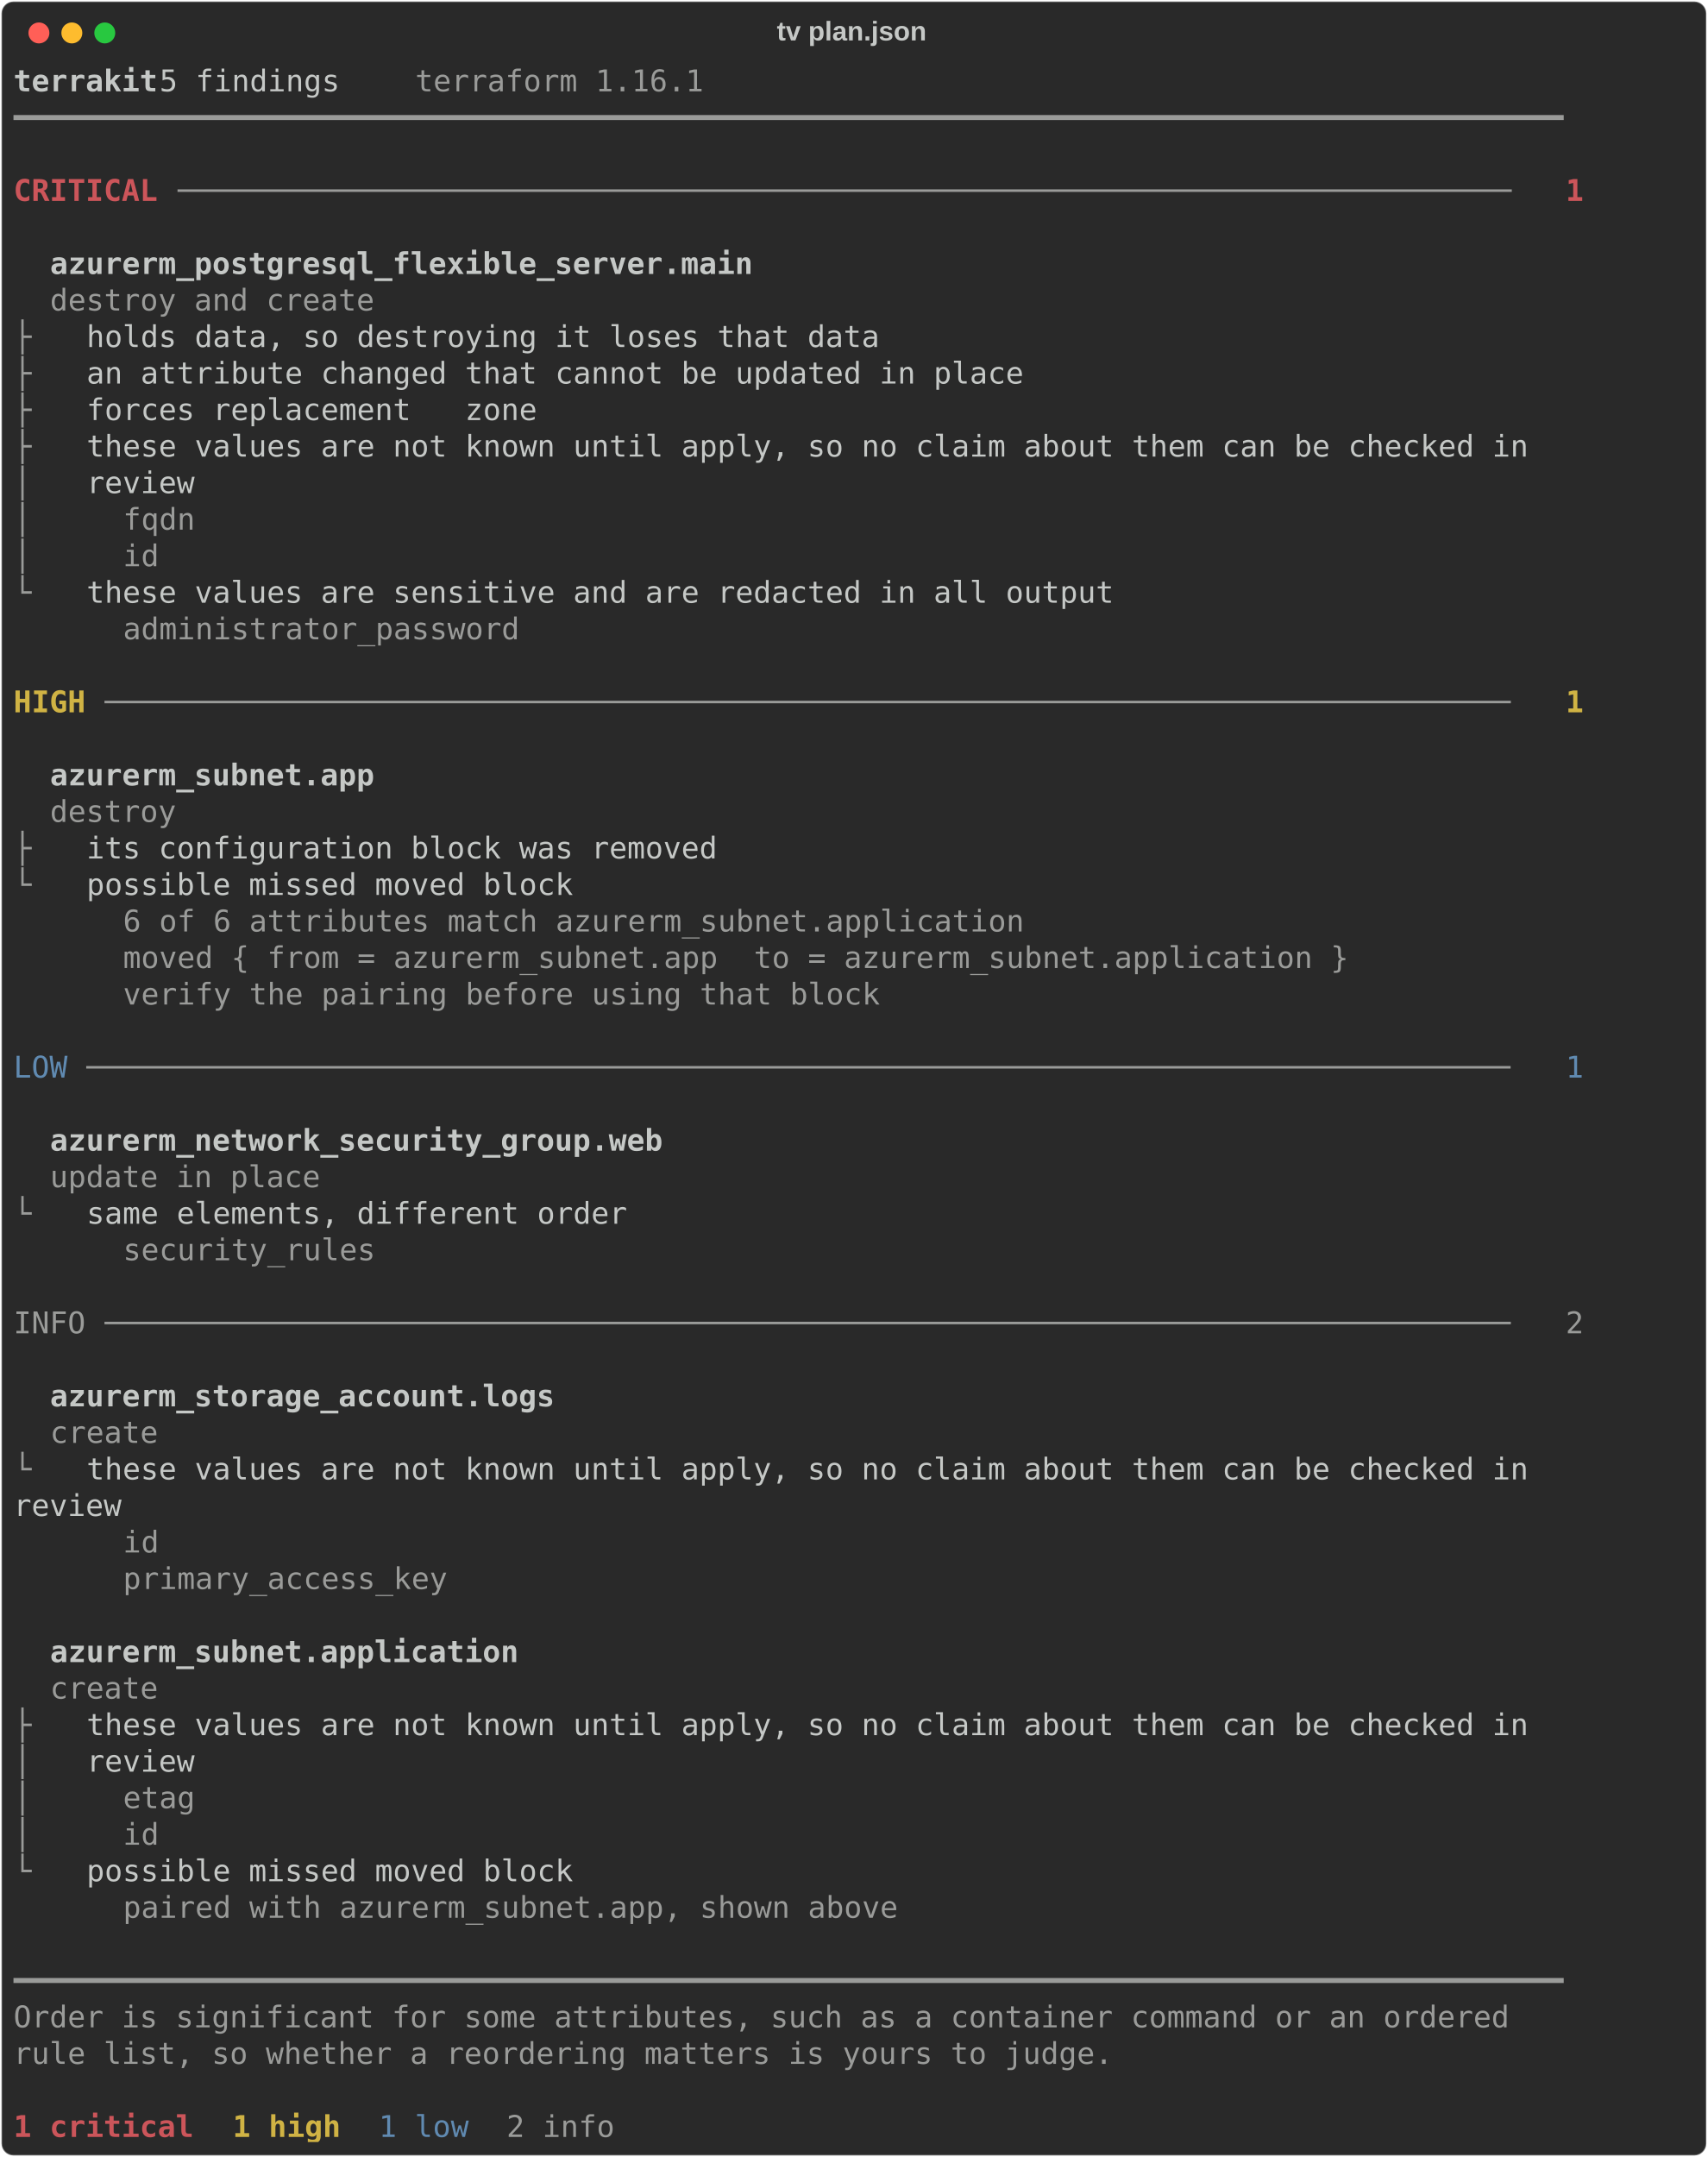
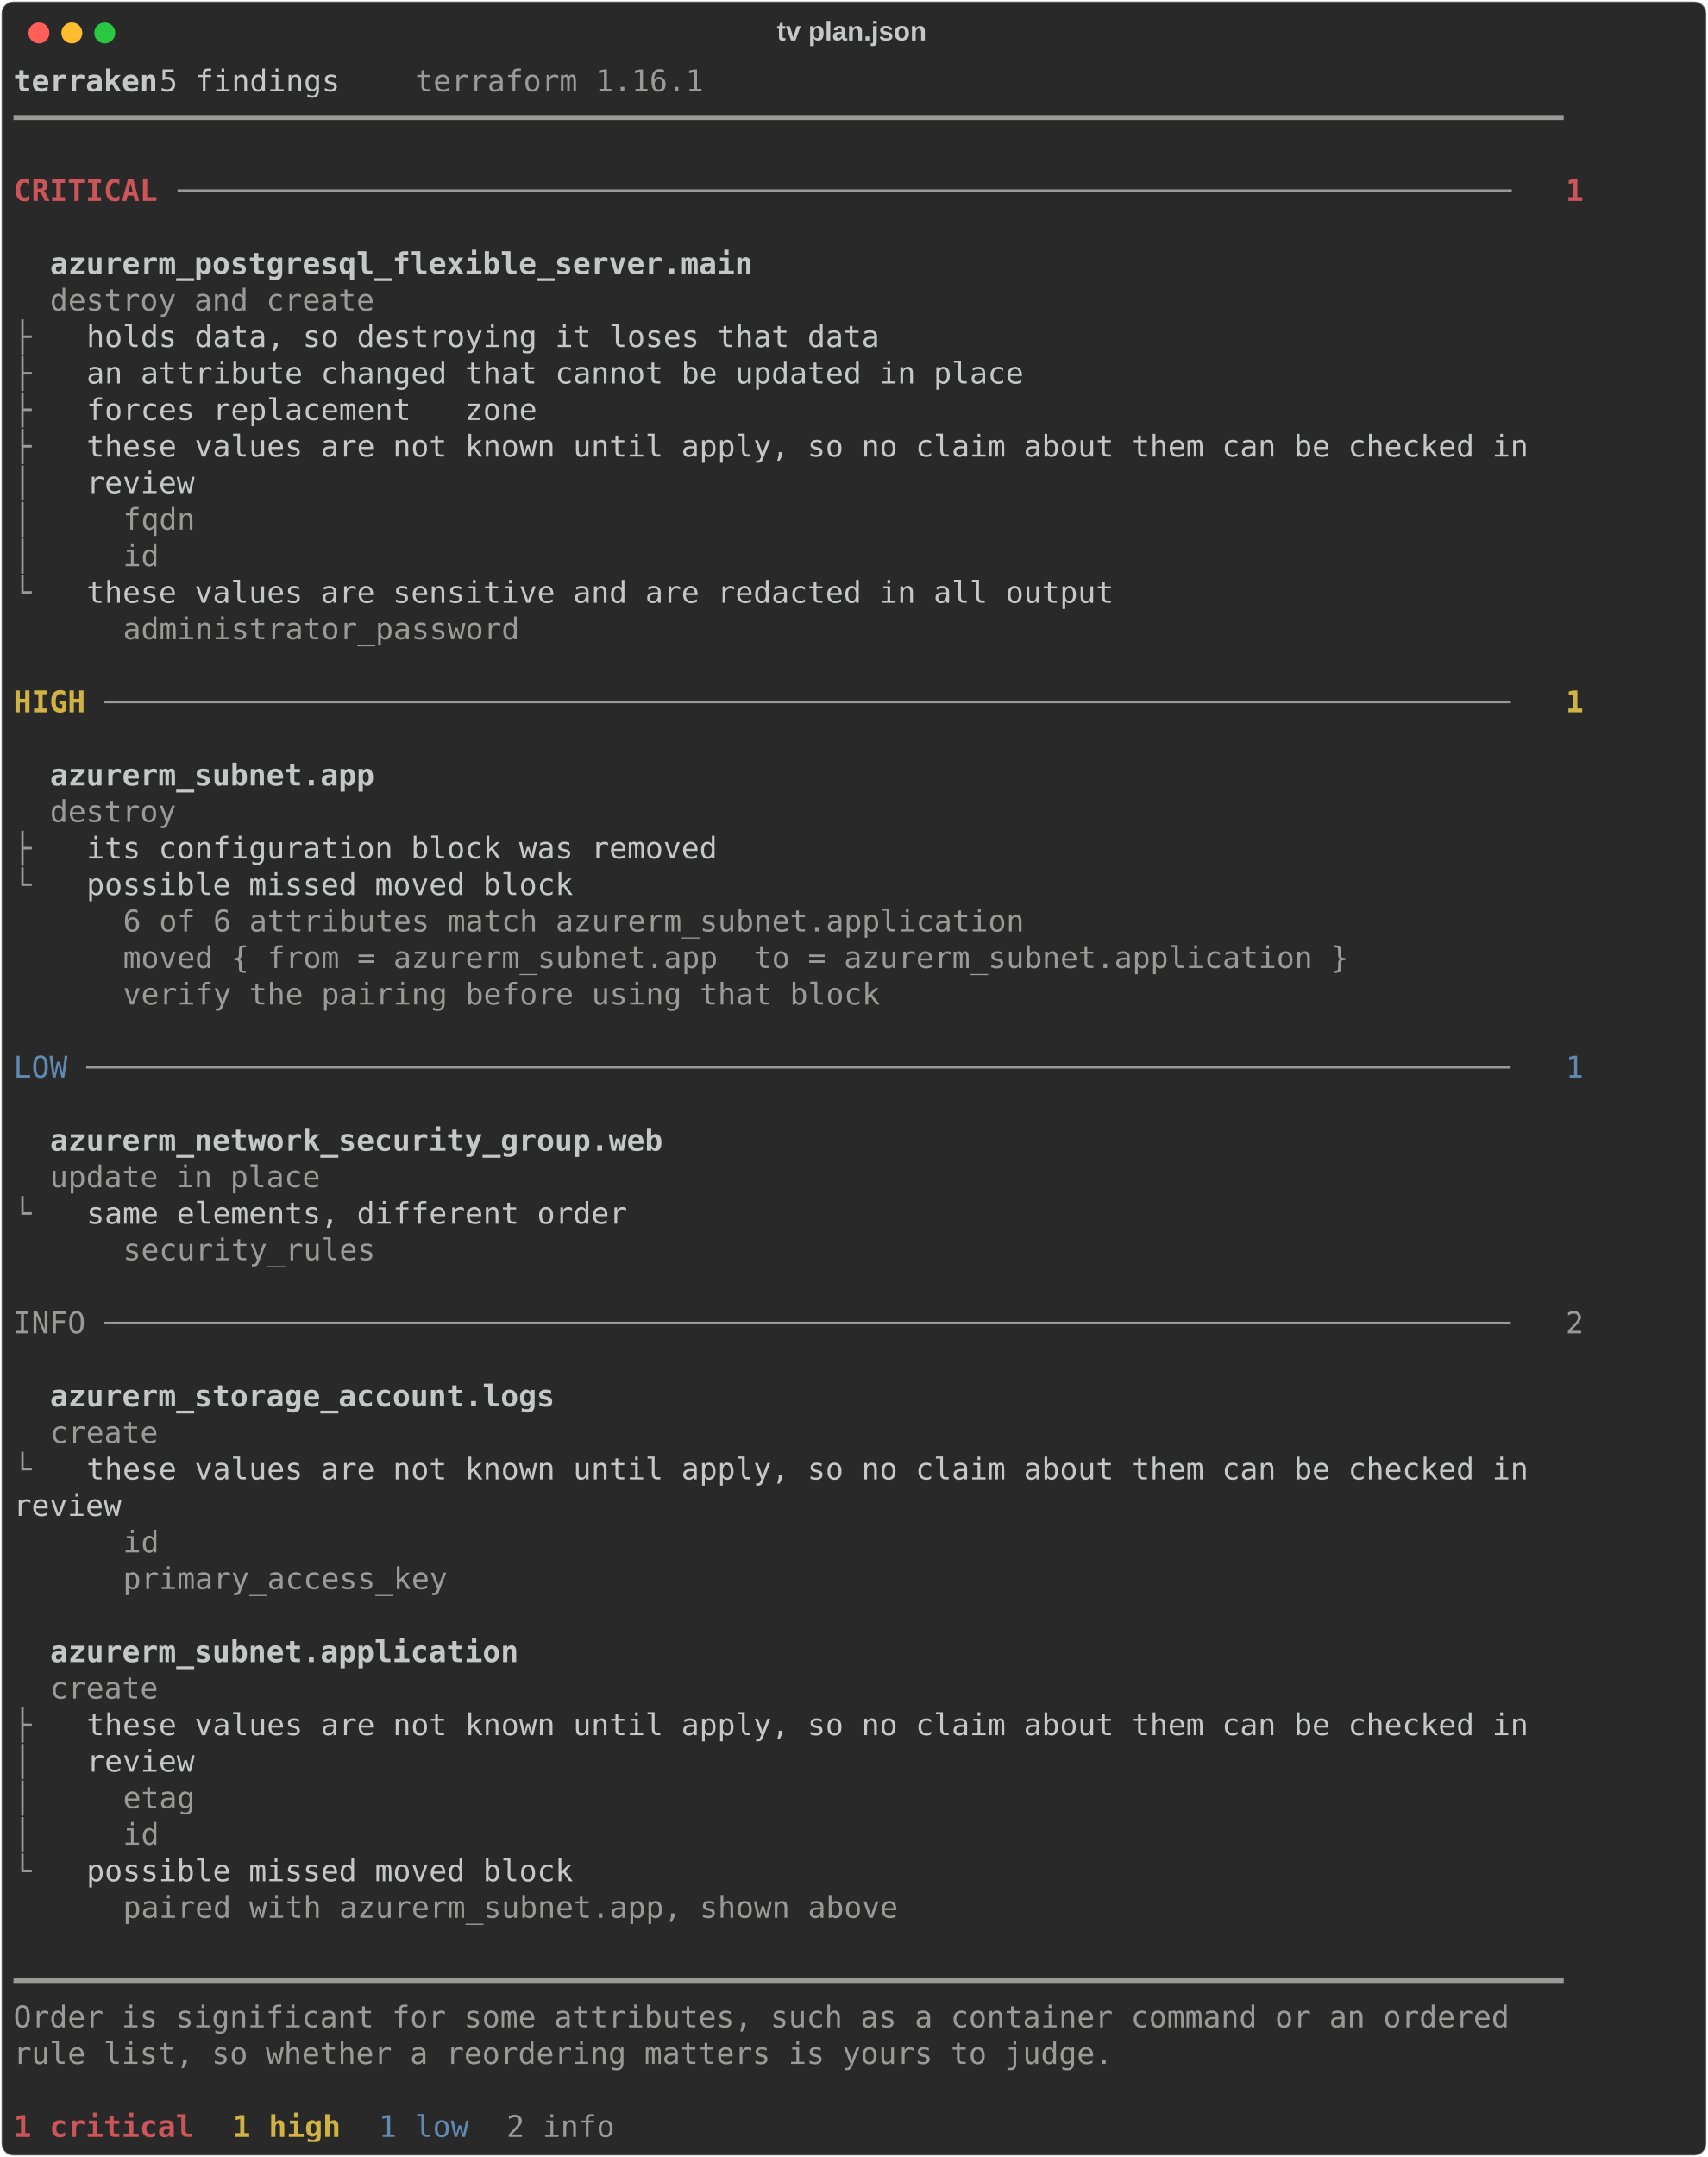
<svg xmlns="http://www.w3.org/2000/svg" class="rich-terminal" viewBox="0 0 1141 1440.8">
  <style>

    @font-face {
        font-family: "Fira Code";
        src: local("FiraCode-Regular"),
                url("https://cdnjs.cloudflare.com/ajax/libs/firacode/6.2.0/woff2/FiraCode-Regular.woff2") format("woff2"),
                url("https://cdnjs.cloudflare.com/ajax/libs/firacode/6.2.0/woff/FiraCode-Regular.woff") format("woff");
        font-style: normal;
        font-weight: 400;
    }
    @font-face {
        font-family: "Fira Code";
        src: local("FiraCode-Bold"),
                url("https://cdnjs.cloudflare.com/ajax/libs/firacode/6.2.0/woff2/FiraCode-Bold.woff2") format("woff2"),
                url("https://cdnjs.cloudflare.com/ajax/libs/firacode/6.2.0/woff/FiraCode-Bold.woff") format("woff");
        font-style: bold;
        font-weight: 700;
    }

    .terminal-285884490-matrix {
        font-family: Fira Code, monospace;
        font-size: 20px;
        line-height: 24.4px;
        font-variant-east-asian: full-width;
    }

    .terminal-285884490-title {
        font-size: 18px;
        font-weight: bold;
        font-family: arial;
    }

    .terminal-285884490-r1 { fill: #c5c8c6;font-weight: bold }
.terminal-285884490-r2 { fill: #c5c8c6 }
.terminal-285884490-r3 { fill: #9a9b99 }
.terminal-285884490-r4 { fill: #cc555a;font-weight: bold }
.terminal-285884490-r5 { fill: #d0b344;font-weight: bold }
.terminal-285884490-r6 { fill: #608ab1 }
    </style>
  <defs>
    <clipPath id="terminal-285884490-clip-terminal">
      <rect x="0" y="0" width="1121.4" height="1389.8" />
    </clipPath>
    <clipPath id="terminal-285884490-line-0">
      <rect x="0" y="1.5" width="1122.4" height="24.65" />
    </clipPath>
    <clipPath id="terminal-285884490-line-1">
      <rect x="0" y="25.9" width="1122.4" height="24.65" />
    </clipPath>
    <clipPath id="terminal-285884490-line-2">
      <rect x="0" y="50.3" width="1122.4" height="24.65" />
    </clipPath>
    <clipPath id="terminal-285884490-line-3">
      <rect x="0" y="74.7" width="1122.4" height="24.65" />
    </clipPath>
    <clipPath id="terminal-285884490-line-4">
      <rect x="0" y="99.1" width="1122.4" height="24.65" />
    </clipPath>
    <clipPath id="terminal-285884490-line-5">
      <rect x="0" y="123.5" width="1122.4" height="24.65" />
    </clipPath>
    <clipPath id="terminal-285884490-line-6">
      <rect x="0" y="147.9" width="1122.4" height="24.65" />
    </clipPath>
    <clipPath id="terminal-285884490-line-7">
      <rect x="0" y="172.3" width="1122.4" height="24.65" />
    </clipPath>
    <clipPath id="terminal-285884490-line-8">
      <rect x="0" y="196.7" width="1122.4" height="24.65" />
    </clipPath>
    <clipPath id="terminal-285884490-line-9">
      <rect x="0" y="221.1" width="1122.4" height="24.65" />
    </clipPath>
    <clipPath id="terminal-285884490-line-10">
      <rect x="0" y="245.5" width="1122.4" height="24.65" />
    </clipPath>
    <clipPath id="terminal-285884490-line-11">
      <rect x="0" y="269.9" width="1122.4" height="24.65" />
    </clipPath>
    <clipPath id="terminal-285884490-line-12">
      <rect x="0" y="294.3" width="1122.4" height="24.65" />
    </clipPath>
    <clipPath id="terminal-285884490-line-13">
      <rect x="0" y="318.7" width="1122.4" height="24.65" />
    </clipPath>
    <clipPath id="terminal-285884490-line-14">
      <rect x="0" y="343.1" width="1122.4" height="24.65" />
    </clipPath>
    <clipPath id="terminal-285884490-line-15">
      <rect x="0" y="367.5" width="1122.4" height="24.65" />
    </clipPath>
    <clipPath id="terminal-285884490-line-16">
      <rect x="0" y="391.9" width="1122.4" height="24.65" />
    </clipPath>
    <clipPath id="terminal-285884490-line-17">
      <rect x="0" y="416.3" width="1122.4" height="24.65" />
    </clipPath>
    <clipPath id="terminal-285884490-line-18">
      <rect x="0" y="440.7" width="1122.4" height="24.65" />
    </clipPath>
    <clipPath id="terminal-285884490-line-19">
      <rect x="0" y="465.1" width="1122.4" height="24.65" />
    </clipPath>
    <clipPath id="terminal-285884490-line-20">
      <rect x="0" y="489.5" width="1122.4" height="24.65" />
    </clipPath>
    <clipPath id="terminal-285884490-line-21">
      <rect x="0" y="513.9" width="1122.4" height="24.65" />
    </clipPath>
    <clipPath id="terminal-285884490-line-22">
      <rect x="0" y="538.3" width="1122.4" height="24.65" />
    </clipPath>
    <clipPath id="terminal-285884490-line-23">
      <rect x="0" y="562.7" width="1122.4" height="24.65" />
    </clipPath>
    <clipPath id="terminal-285884490-line-24">
      <rect x="0" y="587.1" width="1122.4" height="24.65" />
    </clipPath>
    <clipPath id="terminal-285884490-line-25">
      <rect x="0" y="611.5" width="1122.4" height="24.65" />
    </clipPath>
    <clipPath id="terminal-285884490-line-26">
      <rect x="0" y="635.9" width="1122.4" height="24.65" />
    </clipPath>
    <clipPath id="terminal-285884490-line-27">
      <rect x="0" y="660.3" width="1122.4" height="24.65" />
    </clipPath>
    <clipPath id="terminal-285884490-line-28">
      <rect x="0" y="684.7" width="1122.4" height="24.65" />
    </clipPath>
    <clipPath id="terminal-285884490-line-29">
      <rect x="0" y="709.1" width="1122.4" height="24.65" />
    </clipPath>
    <clipPath id="terminal-285884490-line-30">
      <rect x="0" y="733.5" width="1122.4" height="24.65" />
    </clipPath>
    <clipPath id="terminal-285884490-line-31">
      <rect x="0" y="757.9" width="1122.4" height="24.65" />
    </clipPath>
    <clipPath id="terminal-285884490-line-32">
      <rect x="0" y="782.3" width="1122.4" height="24.65" />
    </clipPath>
    <clipPath id="terminal-285884490-line-33">
      <rect x="0" y="806.7" width="1122.4" height="24.65" />
    </clipPath>
    <clipPath id="terminal-285884490-line-34">
      <rect x="0" y="831.1" width="1122.4" height="24.65" />
    </clipPath>
    <clipPath id="terminal-285884490-line-35">
      <rect x="0" y="855.5" width="1122.4" height="24.65" />
    </clipPath>
    <clipPath id="terminal-285884490-line-36">
      <rect x="0" y="879.9" width="1122.4" height="24.65" />
    </clipPath>
    <clipPath id="terminal-285884490-line-37">
      <rect x="0" y="904.3" width="1122.4" height="24.65" />
    </clipPath>
    <clipPath id="terminal-285884490-line-38">
      <rect x="0" y="928.7" width="1122.4" height="24.65" />
    </clipPath>
    <clipPath id="terminal-285884490-line-39">
      <rect x="0" y="953.1" width="1122.4" height="24.65" />
    </clipPath>
    <clipPath id="terminal-285884490-line-40">
      <rect x="0" y="977.5" width="1122.4" height="24.65" />
    </clipPath>
    <clipPath id="terminal-285884490-line-41">
      <rect x="0" y="1001.9" width="1122.4" height="24.65" />
    </clipPath>
    <clipPath id="terminal-285884490-line-42">
      <rect x="0" y="1026.3" width="1122.4" height="24.65" />
    </clipPath>
    <clipPath id="terminal-285884490-line-43">
      <rect x="0" y="1050.7" width="1122.4" height="24.65" />
    </clipPath>
    <clipPath id="terminal-285884490-line-44">
      <rect x="0" y="1075.1" width="1122.4" height="24.65" />
    </clipPath>
    <clipPath id="terminal-285884490-line-45">
      <rect x="0" y="1099.5" width="1122.4" height="24.65" />
    </clipPath>
    <clipPath id="terminal-285884490-line-46">
      <rect x="0" y="1123.9" width="1122.4" height="24.65" />
    </clipPath>
    <clipPath id="terminal-285884490-line-47">
      <rect x="0" y="1148.3" width="1122.4" height="24.65" />
    </clipPath>
    <clipPath id="terminal-285884490-line-48">
      <rect x="0" y="1172.7" width="1122.4" height="24.65" />
    </clipPath>
    <clipPath id="terminal-285884490-line-49">
      <rect x="0" y="1197.1" width="1122.4" height="24.65" />
    </clipPath>
    <clipPath id="terminal-285884490-line-50">
      <rect x="0" y="1221.5" width="1122.4" height="24.65" />
    </clipPath>
    <clipPath id="terminal-285884490-line-51">
      <rect x="0" y="1245.9" width="1122.4" height="24.65" />
    </clipPath>
    <clipPath id="terminal-285884490-line-52">
      <rect x="0" y="1270.3" width="1122.4" height="24.65" />
    </clipPath>
    <clipPath id="terminal-285884490-line-53">
      <rect x="0" y="1294.7" width="1122.4" height="24.65" />
    </clipPath>
    <clipPath id="terminal-285884490-line-54">
      <rect x="0" y="1319.1" width="1122.4" height="24.65" />
    </clipPath>
    <clipPath id="terminal-285884490-line-55">
      <rect x="0" y="1343.5" width="1122.4" height="24.65" />
    </clipPath>
  </defs>
  <rect fill="#292929" stroke="rgba(255,255,255,0.35)" stroke-width="1" x="1" y="1" width="1139" height="1438.8" rx="8" />
  <text class="terminal-285884490-title" fill="#c5c8c6" text-anchor="middle" x="569" y="27">tv plan.json</text>
  <g transform="translate(26,22)">
    <circle cx="0" cy="0" r="7" fill="#ff5f57" />
    <circle cx="22" cy="0" r="7" fill="#febc2e" />
    <circle cx="44" cy="0" r="7" fill="#28c840" />
  </g>
  <g transform="translate(9, 41)" clip-path="url(#terminal-285884490-clip-terminal)">
    <g class="terminal-285884490-matrix">
-       <text class="terminal-285884490-r1" x="0" y="20" textLength="97.6" clip-path="url(#terminal-285884490-line-0)">terrakit</text>
+       <text class="terminal-285884490-r1" x="0" y="20" textLength="97.6" clip-path="url(#terminal-285884490-line-0)">terraken</text>
      <text class="terminal-285884490-r2" x="97.6" y="20" textLength="170.8" clip-path="url(#terminal-285884490-line-0)">  5 findings  </text>
      <text class="terminal-285884490-r3" x="268.4" y="20" textLength="195.2" clip-path="url(#terminal-285884490-line-0)">terraform 1.16.1</text>
      <text class="terminal-285884490-r2" x="1122.4" y="20" textLength="12.2" clip-path="url(#terminal-285884490-line-0)">
</text>
      <text class="terminal-285884490-r3" x="0" y="44.4" textLength="1049.2" clip-path="url(#terminal-285884490-line-1)">━━━━━━━━━━━━━━━━━━━━━━━━━━━━━━━━━━━━━━━━━━━━━━━━━━━━━━━━━━━━━━━━━━━━━━━━━━━━━━━━━━━━━━</text>
      <text class="terminal-285884490-r2" x="1122.4" y="44.4" textLength="12.2" clip-path="url(#terminal-285884490-line-1)">
</text>
      <text class="terminal-285884490-r2" x="1122.4" y="68.8" textLength="12.2" clip-path="url(#terminal-285884490-line-2)">
</text>
      <text class="terminal-285884490-r4" x="0" y="93.2" textLength="97.6" clip-path="url(#terminal-285884490-line-3)">CRITICAL</text>
      <text class="terminal-285884490-r3" x="109.8" y="93.2" textLength="902.8" clip-path="url(#terminal-285884490-line-3)">──────────────────────────────────────────────────────────────────────────</text>
      <text class="terminal-285884490-r4" x="1037" y="93.2" textLength="12.2" clip-path="url(#terminal-285884490-line-3)">1</text>
      <text class="terminal-285884490-r2" x="1122.4" y="93.2" textLength="12.2" clip-path="url(#terminal-285884490-line-3)">
</text>
      <text class="terminal-285884490-r2" x="1122.4" y="117.6" textLength="12.2" clip-path="url(#terminal-285884490-line-4)">
</text>
      <text class="terminal-285884490-r1" x="24.4" y="142" textLength="475.8" clip-path="url(#terminal-285884490-line-5)">azurerm_postgresql_flexible_server.main</text>
      <text class="terminal-285884490-r2" x="1122.4" y="142" textLength="12.2" clip-path="url(#terminal-285884490-line-5)">
</text>
      <text class="terminal-285884490-r3" x="24.4" y="166.4" textLength="219.6" clip-path="url(#terminal-285884490-line-6)">destroy and create</text>
      <text class="terminal-285884490-r2" x="1122.4" y="166.4" textLength="12.2" clip-path="url(#terminal-285884490-line-6)">
</text>
      <text class="terminal-285884490-r3" x="0" y="190.8" textLength="48.8" clip-path="url(#terminal-285884490-line-7)">  ├ </text>
      <text class="terminal-285884490-r2" x="48.8" y="190.8" textLength="536.8" clip-path="url(#terminal-285884490-line-7)">holds data, so destroying it loses that data</text>
      <text class="terminal-285884490-r2" x="1122.4" y="190.8" textLength="12.2" clip-path="url(#terminal-285884490-line-7)">
</text>
      <text class="terminal-285884490-r3" x="0" y="215.2" textLength="48.8" clip-path="url(#terminal-285884490-line-8)">  ├ </text>
      <text class="terminal-285884490-r2" x="48.8" y="215.2" textLength="634.4" clip-path="url(#terminal-285884490-line-8)">an attribute changed that cannot be updated in place</text>
      <text class="terminal-285884490-r2" x="1122.4" y="215.2" textLength="12.2" clip-path="url(#terminal-285884490-line-8)">
</text>
      <text class="terminal-285884490-r3" x="0" y="239.6" textLength="48.8" clip-path="url(#terminal-285884490-line-9)">  ├ </text>
      <text class="terminal-285884490-r2" x="48.8" y="239.6" textLength="305" clip-path="url(#terminal-285884490-line-9)">forces replacement   zone</text>
      <text class="terminal-285884490-r2" x="1122.4" y="239.6" textLength="12.2" clip-path="url(#terminal-285884490-line-9)">
</text>
      <text class="terminal-285884490-r3" x="0" y="264" textLength="48.8" clip-path="url(#terminal-285884490-line-10)">  ├ </text>
      <text class="terminal-285884490-r2" x="48.8" y="264" textLength="976" clip-path="url(#terminal-285884490-line-10)">these values are not known until apply, so no claim about them can be checked in</text>
      <text class="terminal-285884490-r2" x="1122.4" y="264" textLength="12.2" clip-path="url(#terminal-285884490-line-10)">
</text>
      <text class="terminal-285884490-r3" x="0" y="288.4" textLength="48.8" clip-path="url(#terminal-285884490-line-11)">  │ </text>
      <text class="terminal-285884490-r2" x="48.8" y="288.4" textLength="73.2" clip-path="url(#terminal-285884490-line-11)">review</text>
      <text class="terminal-285884490-r2" x="1122.4" y="288.4" textLength="12.2" clip-path="url(#terminal-285884490-line-11)">
</text>
      <text class="terminal-285884490-r3" x="0" y="312.8" textLength="73.2" clip-path="url(#terminal-285884490-line-12)">  │   </text>
      <text class="terminal-285884490-r3" x="73.2" y="312.8" textLength="48.8" clip-path="url(#terminal-285884490-line-12)">fqdn</text>
      <text class="terminal-285884490-r2" x="1122.4" y="312.8" textLength="12.2" clip-path="url(#terminal-285884490-line-12)">
</text>
      <text class="terminal-285884490-r3" x="0" y="337.2" textLength="73.2" clip-path="url(#terminal-285884490-line-13)">  │   </text>
      <text class="terminal-285884490-r3" x="73.2" y="337.2" textLength="24.4" clip-path="url(#terminal-285884490-line-13)">id</text>
      <text class="terminal-285884490-r2" x="1122.4" y="337.2" textLength="12.2" clip-path="url(#terminal-285884490-line-13)">
</text>
      <text class="terminal-285884490-r3" x="0" y="361.6" textLength="48.8" clip-path="url(#terminal-285884490-line-14)">  └ </text>
      <text class="terminal-285884490-r2" x="48.8" y="361.6" textLength="695.4" clip-path="url(#terminal-285884490-line-14)">these values are sensitive and are redacted in all output</text>
      <text class="terminal-285884490-r2" x="1122.4" y="361.6" textLength="12.2" clip-path="url(#terminal-285884490-line-14)">
</text>
      <text class="terminal-285884490-r3" x="73.2" y="386" textLength="268.4" clip-path="url(#terminal-285884490-line-15)">administrator_password</text>
      <text class="terminal-285884490-r2" x="1122.4" y="386" textLength="12.2" clip-path="url(#terminal-285884490-line-15)">
</text>
      <text class="terminal-285884490-r2" x="1122.4" y="410.4" textLength="12.2" clip-path="url(#terminal-285884490-line-16)">
</text>
      <text class="terminal-285884490-r5" x="0" y="434.8" textLength="48.8" clip-path="url(#terminal-285884490-line-17)">HIGH</text>
      <text class="terminal-285884490-r3" x="61" y="434.8" textLength="951.6" clip-path="url(#terminal-285884490-line-17)">──────────────────────────────────────────────────────────────────────────────</text>
      <text class="terminal-285884490-r5" x="1037" y="434.8" textLength="12.2" clip-path="url(#terminal-285884490-line-17)">1</text>
      <text class="terminal-285884490-r2" x="1122.4" y="434.8" textLength="12.2" clip-path="url(#terminal-285884490-line-17)">
</text>
      <text class="terminal-285884490-r2" x="1122.4" y="459.2" textLength="12.2" clip-path="url(#terminal-285884490-line-18)">
</text>
      <text class="terminal-285884490-r1" x="24.4" y="483.6" textLength="219.6" clip-path="url(#terminal-285884490-line-19)">azurerm_subnet.app</text>
      <text class="terminal-285884490-r2" x="1122.4" y="483.6" textLength="12.2" clip-path="url(#terminal-285884490-line-19)">
</text>
      <text class="terminal-285884490-r3" x="24.4" y="508" textLength="85.4" clip-path="url(#terminal-285884490-line-20)">destroy</text>
      <text class="terminal-285884490-r2" x="1122.4" y="508" textLength="12.2" clip-path="url(#terminal-285884490-line-20)">
</text>
      <text class="terminal-285884490-r3" x="0" y="532.4" textLength="48.8" clip-path="url(#terminal-285884490-line-21)">  ├ </text>
      <text class="terminal-285884490-r2" x="48.8" y="532.4" textLength="427" clip-path="url(#terminal-285884490-line-21)">its configuration block was removed</text>
      <text class="terminal-285884490-r2" x="1122.4" y="532.4" textLength="12.2" clip-path="url(#terminal-285884490-line-21)">
</text>
      <text class="terminal-285884490-r3" x="0" y="556.8" textLength="48.8" clip-path="url(#terminal-285884490-line-22)">  └ </text>
      <text class="terminal-285884490-r2" x="48.8" y="556.8" textLength="329.4" clip-path="url(#terminal-285884490-line-22)">possible missed moved block</text>
      <text class="terminal-285884490-r2" x="1122.4" y="556.8" textLength="12.2" clip-path="url(#terminal-285884490-line-22)">
</text>
      <text class="terminal-285884490-r3" x="73.2" y="581.2" textLength="610" clip-path="url(#terminal-285884490-line-23)">6 of 6 attributes match azurerm_subnet.application</text>
      <text class="terminal-285884490-r2" x="1122.4" y="581.2" textLength="12.2" clip-path="url(#terminal-285884490-line-23)">
</text>
      <text class="terminal-285884490-r3" x="73.2" y="605.6" textLength="829.6" clip-path="url(#terminal-285884490-line-24)">moved { from = azurerm_subnet.app  to = azurerm_subnet.application }</text>
      <text class="terminal-285884490-r2" x="1122.4" y="605.6" textLength="12.2" clip-path="url(#terminal-285884490-line-24)">
</text>
      <text class="terminal-285884490-r3" x="73.2" y="630" textLength="512.4" clip-path="url(#terminal-285884490-line-25)">verify the pairing before using that block</text>
      <text class="terminal-285884490-r2" x="1122.4" y="630" textLength="12.2" clip-path="url(#terminal-285884490-line-25)">
</text>
      <text class="terminal-285884490-r2" x="1122.4" y="654.4" textLength="12.2" clip-path="url(#terminal-285884490-line-26)">
</text>
      <text class="terminal-285884490-r6" x="0" y="678.8" textLength="36.6" clip-path="url(#terminal-285884490-line-27)">LOW</text>
      <text class="terminal-285884490-r3" x="48.8" y="678.8" textLength="963.8" clip-path="url(#terminal-285884490-line-27)">───────────────────────────────────────────────────────────────────────────────</text>
      <text class="terminal-285884490-r6" x="1037" y="678.8" textLength="12.2" clip-path="url(#terminal-285884490-line-27)">1</text>
      <text class="terminal-285884490-r2" x="1122.4" y="678.8" textLength="12.2" clip-path="url(#terminal-285884490-line-27)">
</text>
      <text class="terminal-285884490-r2" x="1122.4" y="703.2" textLength="12.2" clip-path="url(#terminal-285884490-line-28)">
</text>
      <text class="terminal-285884490-r1" x="24.4" y="727.6" textLength="414.8" clip-path="url(#terminal-285884490-line-29)">azurerm_network_security_group.web</text>
      <text class="terminal-285884490-r2" x="1122.4" y="727.6" textLength="12.2" clip-path="url(#terminal-285884490-line-29)">
</text>
      <text class="terminal-285884490-r3" x="24.4" y="752" textLength="183" clip-path="url(#terminal-285884490-line-30)">update in place</text>
      <text class="terminal-285884490-r2" x="1122.4" y="752" textLength="12.2" clip-path="url(#terminal-285884490-line-30)">
</text>
      <text class="terminal-285884490-r3" x="0" y="776.4" textLength="48.8" clip-path="url(#terminal-285884490-line-31)">  └ </text>
      <text class="terminal-285884490-r2" x="48.8" y="776.4" textLength="366" clip-path="url(#terminal-285884490-line-31)">same elements, different order</text>
      <text class="terminal-285884490-r2" x="1122.4" y="776.4" textLength="12.2" clip-path="url(#terminal-285884490-line-31)">
</text>
      <text class="terminal-285884490-r3" x="73.2" y="800.8" textLength="170.8" clip-path="url(#terminal-285884490-line-32)">security_rules</text>
      <text class="terminal-285884490-r2" x="1122.4" y="800.8" textLength="12.2" clip-path="url(#terminal-285884490-line-32)">
</text>
      <text class="terminal-285884490-r2" x="1122.4" y="825.2" textLength="12.2" clip-path="url(#terminal-285884490-line-33)">
</text>
      <text class="terminal-285884490-r3" x="0" y="849.6" textLength="48.8" clip-path="url(#terminal-285884490-line-34)">INFO</text>
      <text class="terminal-285884490-r3" x="61" y="849.6" textLength="951.6" clip-path="url(#terminal-285884490-line-34)">──────────────────────────────────────────────────────────────────────────────</text>
      <text class="terminal-285884490-r3" x="1037" y="849.6" textLength="12.2" clip-path="url(#terminal-285884490-line-34)">2</text>
      <text class="terminal-285884490-r2" x="1122.4" y="849.6" textLength="12.2" clip-path="url(#terminal-285884490-line-34)">
</text>
      <text class="terminal-285884490-r2" x="1122.4" y="874" textLength="12.2" clip-path="url(#terminal-285884490-line-35)">
</text>
      <text class="terminal-285884490-r1" x="24.4" y="898.4" textLength="341.6" clip-path="url(#terminal-285884490-line-36)">azurerm_storage_account.logs</text>
      <text class="terminal-285884490-r2" x="1122.4" y="898.4" textLength="12.2" clip-path="url(#terminal-285884490-line-36)">
</text>
      <text class="terminal-285884490-r3" x="24.4" y="922.8" textLength="73.2" clip-path="url(#terminal-285884490-line-37)">create</text>
      <text class="terminal-285884490-r2" x="1122.4" y="922.8" textLength="12.2" clip-path="url(#terminal-285884490-line-37)">
</text>
      <text class="terminal-285884490-r3" x="0" y="947.2" textLength="48.8" clip-path="url(#terminal-285884490-line-38)">  └ </text>
      <text class="terminal-285884490-r2" x="48.8" y="947.2" textLength="976" clip-path="url(#terminal-285884490-line-38)">these values are not known until apply, so no claim about them can be checked in</text>
      <text class="terminal-285884490-r2" x="1122.4" y="947.2" textLength="12.2" clip-path="url(#terminal-285884490-line-38)">
</text>
      <text class="terminal-285884490-r2" x="0" y="971.6" textLength="122" clip-path="url(#terminal-285884490-line-39)">    review</text>
      <text class="terminal-285884490-r2" x="1122.4" y="971.6" textLength="12.2" clip-path="url(#terminal-285884490-line-39)">
</text>
      <text class="terminal-285884490-r3" x="73.2" y="996" textLength="24.4" clip-path="url(#terminal-285884490-line-40)">id</text>
      <text class="terminal-285884490-r2" x="1122.4" y="996" textLength="12.2" clip-path="url(#terminal-285884490-line-40)">
</text>
      <text class="terminal-285884490-r3" x="73.2" y="1020.4" textLength="219.6" clip-path="url(#terminal-285884490-line-41)">primary_access_key</text>
      <text class="terminal-285884490-r2" x="1122.4" y="1020.4" textLength="12.2" clip-path="url(#terminal-285884490-line-41)">
</text>
      <text class="terminal-285884490-r2" x="1122.4" y="1044.8" textLength="12.2" clip-path="url(#terminal-285884490-line-42)">
</text>
      <text class="terminal-285884490-r1" x="24.4" y="1069.2" textLength="317.2" clip-path="url(#terminal-285884490-line-43)">azurerm_subnet.application</text>
      <text class="terminal-285884490-r2" x="1122.4" y="1069.2" textLength="12.2" clip-path="url(#terminal-285884490-line-43)">
</text>
      <text class="terminal-285884490-r3" x="24.4" y="1093.6" textLength="73.2" clip-path="url(#terminal-285884490-line-44)">create</text>
      <text class="terminal-285884490-r2" x="1122.4" y="1093.6" textLength="12.2" clip-path="url(#terminal-285884490-line-44)">
</text>
      <text class="terminal-285884490-r3" x="0" y="1118" textLength="48.8" clip-path="url(#terminal-285884490-line-45)">  ├ </text>
      <text class="terminal-285884490-r2" x="48.8" y="1118" textLength="976" clip-path="url(#terminal-285884490-line-45)">these values are not known until apply, so no claim about them can be checked in</text>
      <text class="terminal-285884490-r2" x="1122.4" y="1118" textLength="12.2" clip-path="url(#terminal-285884490-line-45)">
</text>
      <text class="terminal-285884490-r3" x="0" y="1142.4" textLength="48.8" clip-path="url(#terminal-285884490-line-46)">  │ </text>
      <text class="terminal-285884490-r2" x="48.8" y="1142.4" textLength="73.2" clip-path="url(#terminal-285884490-line-46)">review</text>
      <text class="terminal-285884490-r2" x="1122.4" y="1142.4" textLength="12.2" clip-path="url(#terminal-285884490-line-46)">
</text>
      <text class="terminal-285884490-r3" x="0" y="1166.8" textLength="73.2" clip-path="url(#terminal-285884490-line-47)">  │   </text>
      <text class="terminal-285884490-r3" x="73.2" y="1166.8" textLength="48.8" clip-path="url(#terminal-285884490-line-47)">etag</text>
      <text class="terminal-285884490-r2" x="1122.4" y="1166.8" textLength="12.2" clip-path="url(#terminal-285884490-line-47)">
</text>
      <text class="terminal-285884490-r3" x="0" y="1191.2" textLength="73.2" clip-path="url(#terminal-285884490-line-48)">  │   </text>
      <text class="terminal-285884490-r3" x="73.2" y="1191.2" textLength="24.4" clip-path="url(#terminal-285884490-line-48)">id</text>
      <text class="terminal-285884490-r2" x="1122.4" y="1191.2" textLength="12.2" clip-path="url(#terminal-285884490-line-48)">
</text>
      <text class="terminal-285884490-r3" x="0" y="1215.6" textLength="48.8" clip-path="url(#terminal-285884490-line-49)">  └ </text>
      <text class="terminal-285884490-r2" x="48.8" y="1215.6" textLength="329.4" clip-path="url(#terminal-285884490-line-49)">possible missed moved block</text>
      <text class="terminal-285884490-r2" x="1122.4" y="1215.6" textLength="12.2" clip-path="url(#terminal-285884490-line-49)">
</text>
      <text class="terminal-285884490-r3" x="73.2" y="1240" textLength="524.6" clip-path="url(#terminal-285884490-line-50)">paired with azurerm_subnet.app, shown above</text>
      <text class="terminal-285884490-r2" x="1122.4" y="1240" textLength="12.2" clip-path="url(#terminal-285884490-line-50)">
</text>
      <text class="terminal-285884490-r2" x="1122.4" y="1264.4" textLength="12.2" clip-path="url(#terminal-285884490-line-51)">
</text>
      <text class="terminal-285884490-r3" x="0" y="1288.8" textLength="1049.2" clip-path="url(#terminal-285884490-line-52)">━━━━━━━━━━━━━━━━━━━━━━━━━━━━━━━━━━━━━━━━━━━━━━━━━━━━━━━━━━━━━━━━━━━━━━━━━━━━━━━━━━━━━━</text>
      <text class="terminal-285884490-r2" x="1122.4" y="1288.8" textLength="12.2" clip-path="url(#terminal-285884490-line-52)">
</text>
      <text class="terminal-285884490-r3" x="0" y="1313.2" textLength="1012.6" clip-path="url(#terminal-285884490-line-53)">Order is significant for some attributes, such as a container command or an ordered</text>
      <text class="terminal-285884490-r2" x="1122.4" y="1313.2" textLength="12.2" clip-path="url(#terminal-285884490-line-53)">
</text>
      <text class="terminal-285884490-r3" x="0" y="1337.6" textLength="744.2" clip-path="url(#terminal-285884490-line-54)">rule list, so whether a reordering matters is yours to judge.</text>
      <text class="terminal-285884490-r2" x="1122.4" y="1337.6" textLength="12.2" clip-path="url(#terminal-285884490-line-54)">
</text>
      <text class="terminal-285884490-r2" x="1122.4" y="1362" textLength="12.2" clip-path="url(#terminal-285884490-line-55)">
</text>
      <text class="terminal-285884490-r4" x="0" y="1386.4" textLength="122" clip-path="url(#terminal-285884490-line-56)">1 critical</text>
      <text class="terminal-285884490-r5" x="146.4" y="1386.4" textLength="73.2" clip-path="url(#terminal-285884490-line-56)">1 high</text>
      <text class="terminal-285884490-r6" x="244" y="1386.4" textLength="61" clip-path="url(#terminal-285884490-line-56)">1 low</text>
      <text class="terminal-285884490-r3" x="329.4" y="1386.4" textLength="73.2" clip-path="url(#terminal-285884490-line-56)">2 info</text>
      <text class="terminal-285884490-r2" x="1122.4" y="1386.4" textLength="12.2" clip-path="url(#terminal-285884490-line-56)">
</text>
    </g>
  </g>
</svg>
